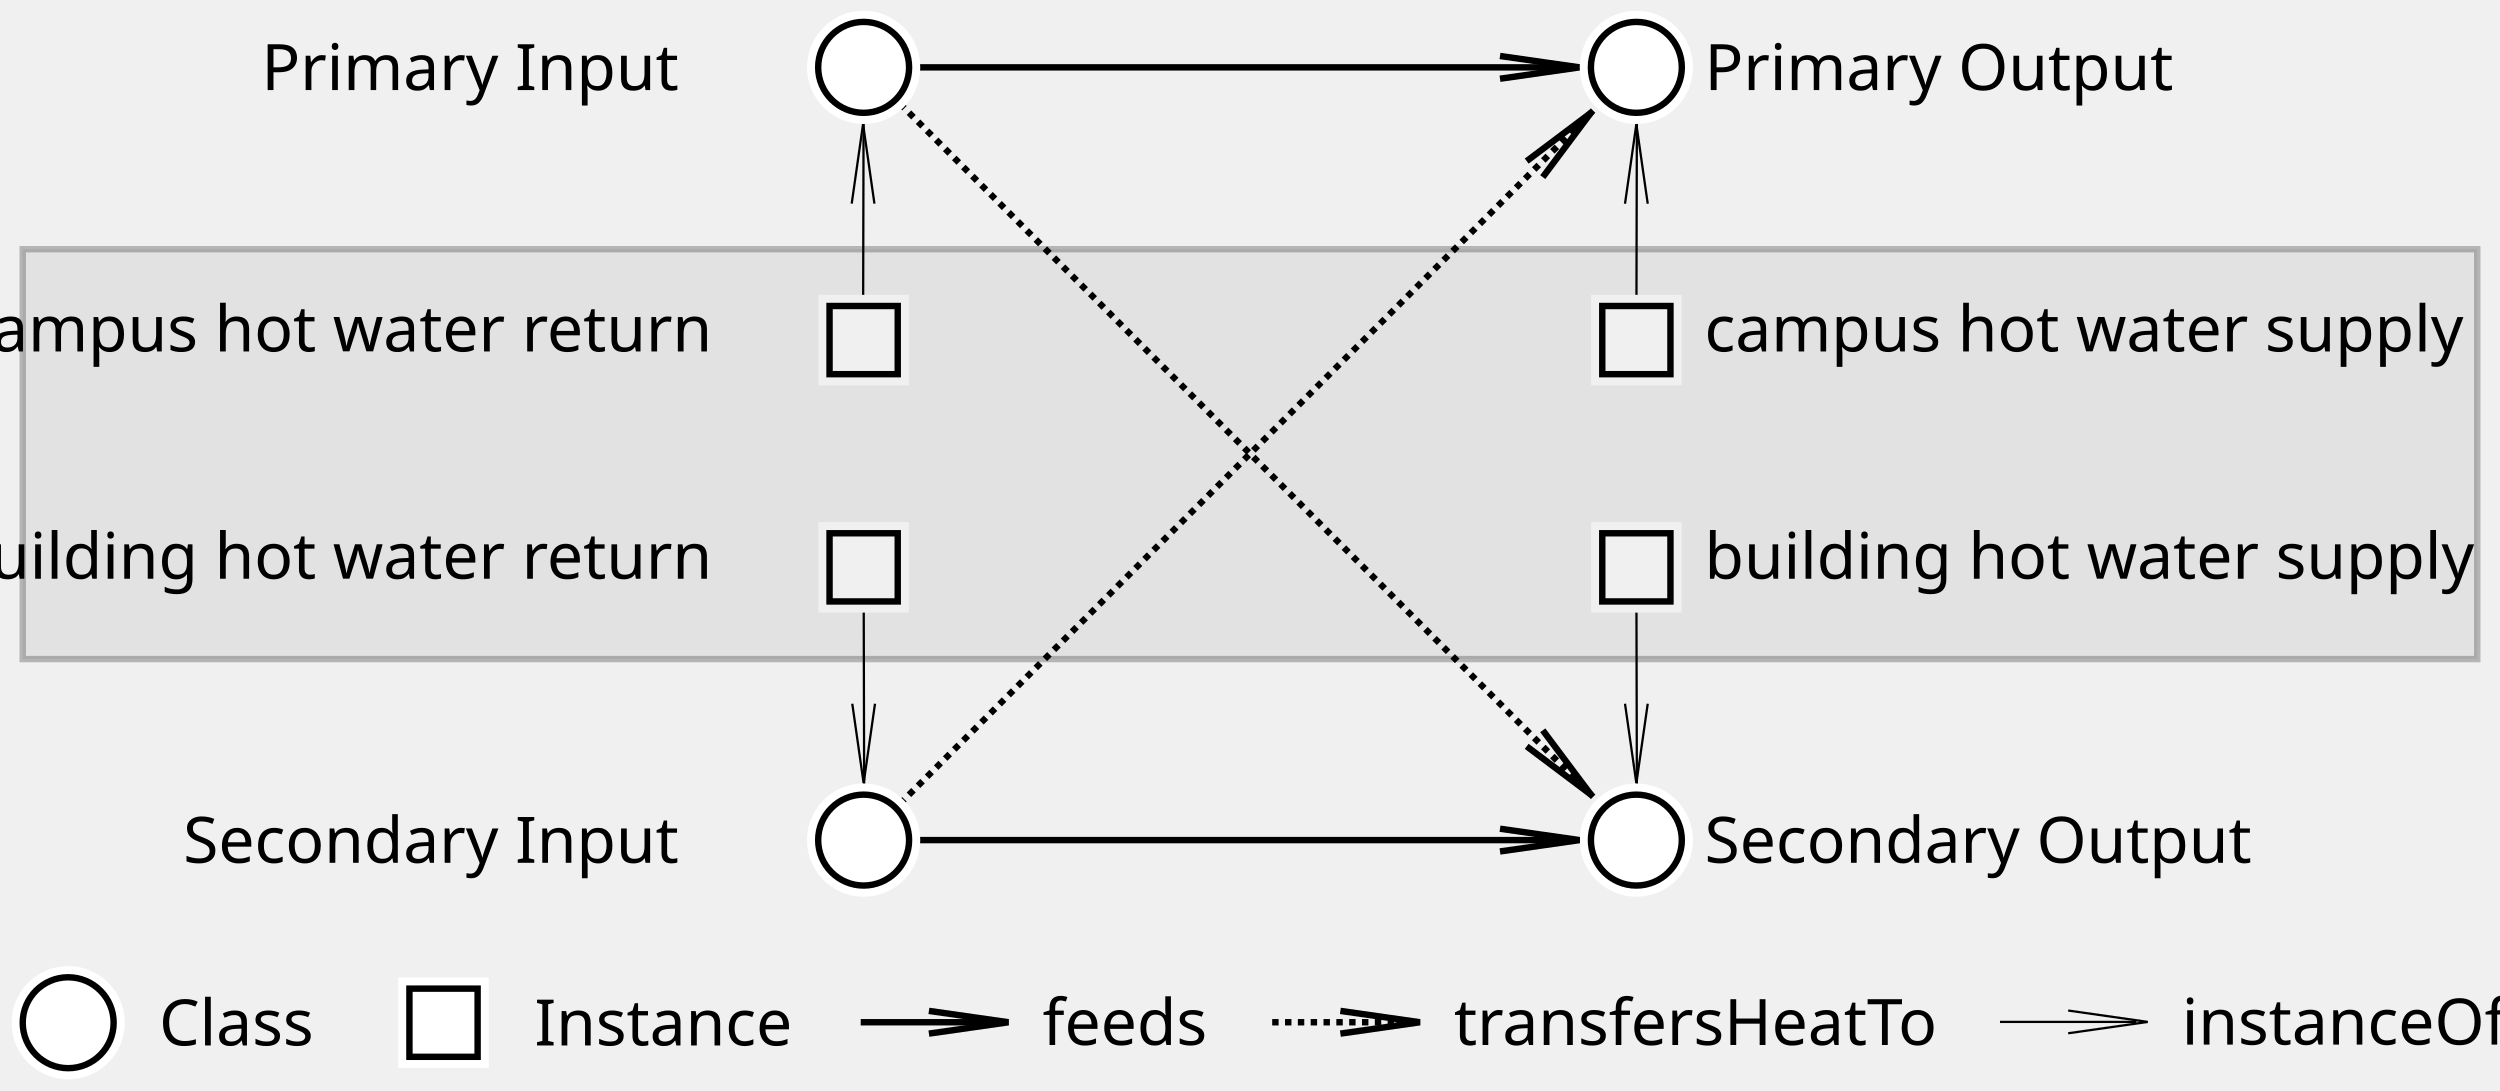
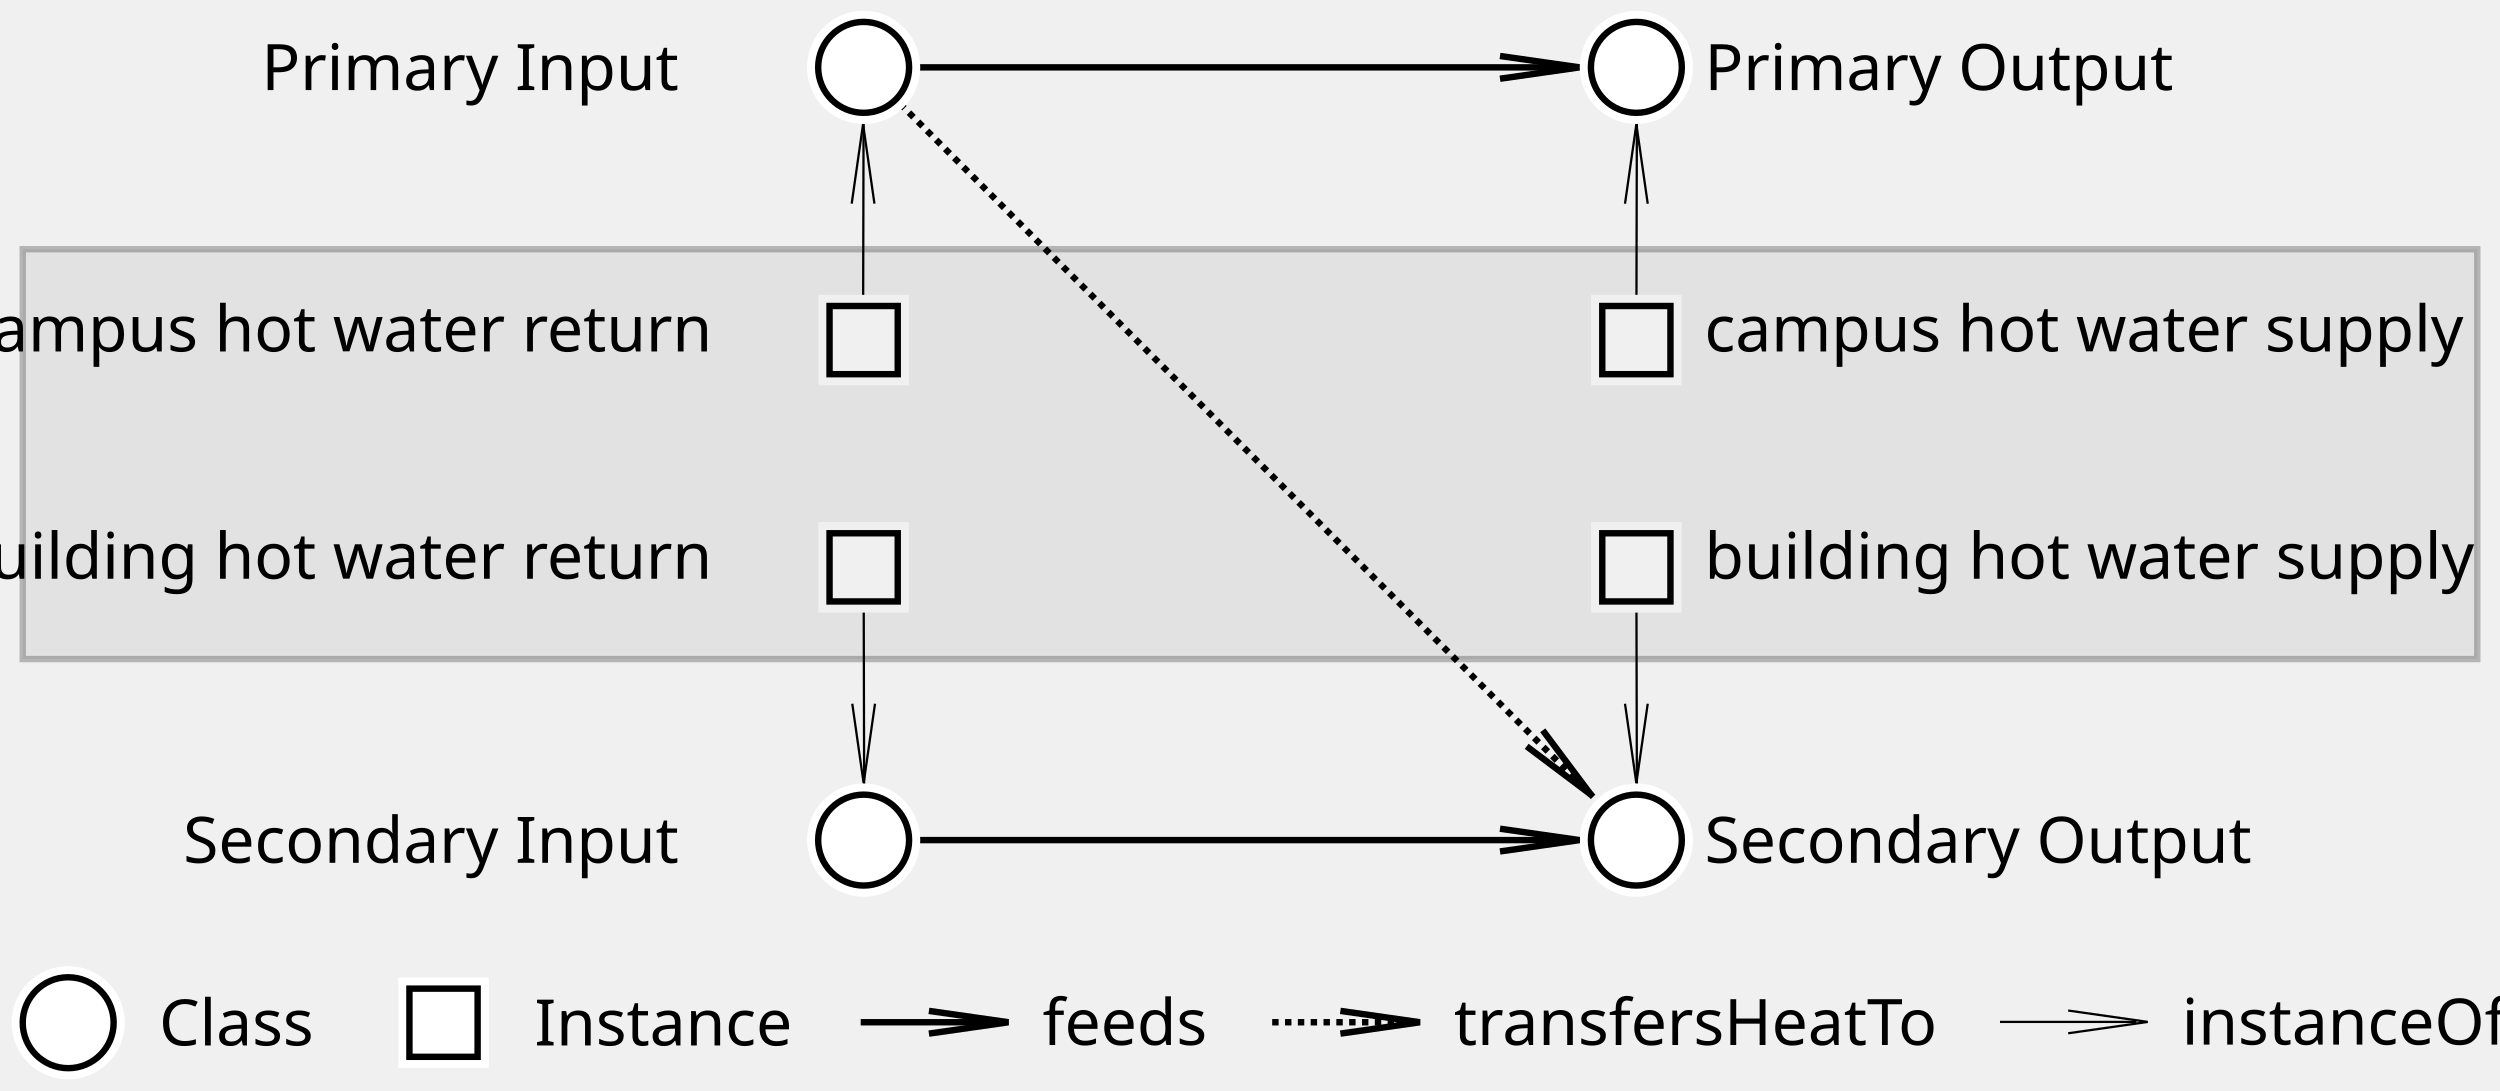
<svg xmlns="http://www.w3.org/2000/svg" width="110mm" height="48mm" viewBox="0 0 389.764 170.079" id="svg2" version="1.1">
  <defs id="defs4" />
  <g id="layer1" transform="translate(0,-882.2835)">
    <path style="fill:#000000;fill-opacity:0.06;fill-rule:evenodd;stroke:#000000;stroke-width:1px;stroke-linecap:butt;stroke-linejoin:miter;stroke-opacity:0.247" d="m 3.543,921.132 382.677,0 1.2e-4,63.907 -382.677,0 z" id="path4682" />
    <g id="g5808-1" style="stroke-width:0.354;stroke-miterlimit:4;stroke-dasharray:none" transform="translate(-396.7613,736.866)">
      <path id="path5079-8" d="m 531.496,272.835 -0.089,-38.962" style="fill:none;fill-rule:evenodd;stroke:#000000;stroke-width:0.354;stroke-linecap:butt;stroke-linejoin:miter;stroke-miterlimit:4;stroke-dasharray:none;stroke-opacity:1" />
      <path id="path5591-3-7" d="m 529.635,255.132 1.772,12.402 1.772,-12.402" style="fill:none;fill-rule:evenodd;stroke:#000000;stroke-width:0.354;stroke-linecap:butt;stroke-linejoin:miter;stroke-miterlimit:4;stroke-dasharray:none;stroke-opacity:1" />
    </g>
    <g id="g5808-1-2" style="stroke-width:0.354;stroke-miterlimit:4;stroke-dasharray:none" transform="translate(-276.2888,736.866)">
      <path id="path5079-8-3" d="m 531.496,272.835 -0.089,-38.962" style="fill:none;fill-rule:evenodd;stroke:#000000;stroke-width:0.354;stroke-linecap:butt;stroke-linejoin:miter;stroke-miterlimit:4;stroke-dasharray:none;stroke-opacity:1" />
      <path id="path5591-3-7-7" d="m 529.635,255.132 1.772,12.402 1.772,-12.402" style="fill:none;fill-rule:evenodd;stroke:#000000;stroke-width:0.354;stroke-linecap:butt;stroke-linejoin:miter;stroke-miterlimit:4;stroke-dasharray:none;stroke-opacity:1" />
    </g>
    <g id="g5808-1-5" style="stroke-width:0.354;stroke-miterlimit:4;stroke-dasharray:none" transform="matrix(1,0,0,-1,-396.8505,1169.164)">
      <path id="path5079-8-9" d="m 531.496,272.835 -0.089,-38.962" style="fill:none;fill-rule:evenodd;stroke:#000000;stroke-width:0.354;stroke-linecap:butt;stroke-linejoin:miter;stroke-miterlimit:4;stroke-dasharray:none;stroke-opacity:1" />
      <path id="path5591-3-7-2" d="m 529.635,255.132 1.772,12.402 1.772,-12.402" style="fill:none;fill-rule:evenodd;stroke:#000000;stroke-width:0.354;stroke-linecap:butt;stroke-linejoin:miter;stroke-miterlimit:4;stroke-dasharray:none;stroke-opacity:1" />
    </g>
    <g id="g5808-1-5-2" style="stroke-width:0.354;stroke-miterlimit:4;stroke-dasharray:none" transform="matrix(1,0,0,-1,-276.2888,1169.178)">
      <path id="path5079-8-9-8" d="m 531.496,272.835 -0.089,-38.962" style="fill:none;fill-rule:evenodd;stroke:#000000;stroke-width:0.354;stroke-linecap:butt;stroke-linejoin:miter;stroke-miterlimit:4;stroke-dasharray:none;stroke-opacity:1" />
      <path id="path5591-3-7-2-9" d="m 529.635,255.132 1.772,12.402 1.772,-12.402" style="fill:none;fill-rule:evenodd;stroke:#000000;stroke-width:0.354;stroke-linecap:butt;stroke-linejoin:miter;stroke-miterlimit:4;stroke-dasharray:none;stroke-opacity:1" />
    </g>
    <flowRoot xml:space="preserve" id="flowRoot6126" style="font-style:normal;font-variant:normal;font-weight:normal;font-stretch:normal;font-size:15px;line-height:125%;font-family:cmr10;-inkscape-font-specification:'cmr10, Normal';text-align:center;letter-spacing:0px;word-spacing:0px;writing-mode:lr-tb;text-anchor:middle;fill:#000000;fill-opacity:1;stroke:none;stroke-width:1px;stroke-linecap:butt;stroke-linejoin:miter;stroke-opacity:1" transform="translate(-892.9135,76.18106)">
      <flowRegion id="flowRegion6128">
        <rect id="rect6130" width="56.693" height="77.953" x="21.26" y="492.52" />
      </flowRegion>
      <flowPara id="flowPara6132" />
    </flowRoot>
    <g id="g4330" transform="translate(-1.2202901e-4,-28.47427)">
      <g transform="translate(-6.9460531e-7,0.1278131)" id="g4317">
        <circle style="color:#000000;clip-rule:nonzero;display:inline;overflow:visible;visibility:visible;opacity:1;isolation:auto;mix-blend-mode:normal;color-interpolation:sRGB;color-interpolation-filters:linearRGB;solid-color:#000000;solid-opacity:1;fill:#ffffff;fill-opacity:1;fill-rule:nonzero;stroke:#ffffff;stroke-width:3.48;stroke-linecap:butt;stroke-linejoin:miter;stroke-miterlimit:4;stroke-dasharray:none;stroke-dashoffset:0;stroke-opacity:1;color-rendering:auto;image-rendering:auto;shape-rendering:auto;text-rendering:auto;enable-background:accumulate" id="path4146-1-1-0-9-9-4-5-1-6" cx="1070.079" cy="-10.63" r="7.087" transform="matrix(0,1,-1,0,0,0)" />
        <text xml:space="preserve" style="font-style:normal;font-variant:normal;font-weight:normal;font-stretch:normal;font-size:10px;line-height:125%;font-family:cmr10;-inkscape-font-specification:'cmr10, Normal';text-align:start;letter-spacing:0px;word-spacing:0px;writing-mode:lr-tb;text-anchor:start;fill:#000000;fill-opacity:1;stroke:none;stroke-width:1px;stroke-linecap:butt;stroke-linejoin:miter;stroke-opacity:1" x="24.803" y="1073.622" id="text4138-4-2-7-2-5-4-6-8">
          <tspan id="tspan4140-68-2-0-4-9-8-7-8" x="24.803" y="1073.622">Class</tspan>
        </text>
        <circle style="color:#000000;clip-rule:nonzero;display:inline;overflow:visible;visibility:visible;opacity:1;isolation:auto;mix-blend-mode:normal;color-interpolation:sRGB;color-interpolation-filters:linearRGB;solid-color:#000000;solid-opacity:1;fill:none;fill-opacity:1;fill-rule:nonzero;stroke:#000000;stroke-width:1px;stroke-linecap:butt;stroke-linejoin:miter;stroke-miterlimit:4;stroke-dasharray:none;stroke-dashoffset:0;stroke-opacity:1;color-rendering:auto;image-rendering:auto;shape-rendering:auto;text-rendering:auto;enable-background:accumulate" id="path4146-1-1-0-9-9-4-5-4" cx="1070.079" cy="-10.63" r="7.087" transform="matrix(0,1,-1,0,0,0)" />
      </g>
      <g transform="translate(58.51797,-17.58859)" id="g4323">
        <g id="g6736" transform="translate(-341.929,132.8739)">
          <path id="path4898-0-8-8-1" d="m 357.874,949.606 0,10.63 -10.63,0 0,-10.63 z" style="fill:#ffffff;fill-opacity:1;fill-rule:evenodd;stroke:#ffffff;stroke-width:3.48;stroke-linecap:butt;stroke-linejoin:miter;stroke-miterlimit:4;stroke-dasharray:none;stroke-opacity:1" />
          <path id="path4898-9-4-4" d="m 357.874,949.606 0,10.63 -10.63,0 0,-10.63 z" style="fill:none;fill-rule:evenodd;stroke:#000000;stroke-width:1px;stroke-linecap:butt;stroke-linejoin:miter;stroke-opacity:1" />
        </g>
        <text id="text4138-4-2-7-2-5-4-6-2-7-5-9" y="1091.339" x="24.803" style="font-style:normal;font-variant:normal;font-weight:normal;font-stretch:normal;font-size:10px;line-height:125%;font-family:cmr10;-inkscape-font-specification:'cmr10, Normal';text-align:start;letter-spacing:0px;word-spacing:0px;writing-mode:lr-tb;text-anchor:start;fill:#000000;fill-opacity:1;stroke:none;stroke-width:1px;stroke-linecap:butt;stroke-linejoin:miter;stroke-opacity:1" xml:space="preserve">
          <tspan y="1091.339" x="24.803" id="tspan4140-68-2-0-4-9-8-7-3-3-0-2">Instance</tspan>
        </text>
      </g>
      <g transform="translate(31.43447,0.05371641)" id="g4288">
        <g id="g6740" transform="translate(-304.7244,26.57484)">
          <path id="path4894-9" d="m 428.74,1043.504 -21.26,0" style="fill:none;fill-rule:evenodd;stroke:#000000;stroke-width:1px;stroke-linecap:butt;stroke-linejoin:miter;stroke-opacity:1" />
          <path id="path5591-26" d="m 418.11,1041.732 12.402,1.772 -12.402,1.772" style="fill:none;fill-rule:evenodd;stroke:#000000;stroke-width:1px;stroke-linecap:butt;stroke-linejoin:miter;stroke-opacity:1" />
        </g>
        <text id="text4138-4-2-7-2-5-4-6-2-7-5-9-8" y="1073.622" x="131.102" style="font-style:normal;font-variant:normal;font-weight:normal;font-stretch:normal;font-size:10px;line-height:125%;font-family:cmr10;-inkscape-font-specification:'cmr10, Normal';text-align:start;letter-spacing:0px;word-spacing:0px;writing-mode:lr-tb;text-anchor:start;fill:#000000;fill-opacity:1;stroke:none;stroke-width:1px;stroke-linecap:butt;stroke-linejoin:miter;stroke-opacity:1" xml:space="preserve">
          <tspan y="1073.622" x="131.102" id="tspan4140-68-2-0-4-9-8-7-3-3-0-2-7">feeds</tspan>
        </text>
      </g>
      <g transform="translate(95.58657,-17.66284)" id="g4295">
        <path style="fill:none;fill-rule:evenodd;stroke:#000000;stroke-width:1;stroke-linecap:butt;stroke-linejoin:miter;stroke-miterlimit:4;stroke-dasharray:1, 1;stroke-dashoffset:0;stroke-opacity:1" d="m 102.756,1087.795 21.26,0" id="path5081-6" />
        <path style="fill:none;fill-rule:evenodd;stroke:#000000;stroke-width:1px;stroke-linecap:butt;stroke-linejoin:miter;stroke-opacity:1" d="m 113.386,1086.024 12.402,1.772 -12.402,1.772" id="path5591-37-4-6-4" />
        <text id="text4138-4-2-7-2-5-4-6-2-7-5-9-8-2" y="1091.339" x="131.102" style="font-style:normal;font-variant:normal;font-weight:normal;font-stretch:normal;font-size:10px;line-height:125%;font-family:cmr10;-inkscape-font-specification:'cmr10, Normal';text-align:start;letter-spacing:0px;word-spacing:0px;writing-mode:lr-tb;text-anchor:start;fill:#000000;fill-opacity:1;stroke:none;stroke-width:1px;stroke-linecap:butt;stroke-linejoin:miter;stroke-opacity:1" xml:space="preserve">
          <tspan y="1091.339" x="131.102" id="tspan4140-68-2-0-4-9-8-7-3-3-0-2-7-72">transfersHeatTo</tspan>
        </text>
      </g>
      <g transform="translate(209.0551,-35.4331)" id="g4301">
        <g id="g6740-5" transform="translate(-304.7244,62.00794)" style="stroke-width:0.354;stroke-miterlimit:4;stroke-dasharray:none">
          <path id="path4894-9-0" d="m 428.74,1043.504 -21.26,0" style="fill:none;fill-rule:evenodd;stroke:#000000;stroke-width:0.354;stroke-linecap:butt;stroke-linejoin:miter;stroke-miterlimit:4;stroke-dasharray:none;stroke-opacity:1" />
          <path id="path5591-26-4" d="m 418.11,1041.732 12.402,1.772 -12.402,1.772" style="fill:none;fill-rule:evenodd;stroke:#000000;stroke-width:0.354;stroke-linecap:butt;stroke-linejoin:miter;stroke-miterlimit:4;stroke-dasharray:none;stroke-opacity:1" />
        </g>
        <text id="text4138-4-2-7-2-5-4-6-2-7-5-9-8-26" y="1109.055" x="131.102" style="font-style:normal;font-variant:normal;font-weight:normal;font-stretch:normal;font-size:10px;line-height:125%;font-family:cmr10;-inkscape-font-specification:'cmr10, Normal';text-align:start;letter-spacing:0px;word-spacing:0px;writing-mode:lr-tb;text-anchor:start;fill:#000000;fill-opacity:1;stroke:none;stroke-width:1px;stroke-linecap:butt;stroke-linejoin:miter;stroke-opacity:1" xml:space="preserve">
          <tspan y="1109.055" x="131.102" id="tspan4140-68-2-0-4-9-8-7-3-3-0-2-7-1">instanceOf</tspan>
        </text>
      </g>
    </g>
    <path style="fill:#f0f0f0;fill-opacity:1;fill-rule:evenodd;stroke:#f0f0f0;stroke-width:3.48;stroke-linecap:butt;stroke-linejoin:miter;stroke-miterlimit:4;stroke-dasharray:none;stroke-opacity:1" d="m 260.433,965.423 0,10.63 -10.63,0 0,-10.63 z" id="path4898-0-7-6" />
    <path style="fill:none;fill-rule:evenodd;stroke:#000000;stroke-width:1px;stroke-linecap:butt;stroke-linejoin:miter;stroke-opacity:1" d="m 260.433,965.423 0,10.63 -10.63,0 0,-10.63 z" id="path4898-5-7" />
    <text id="text4138-4-2-7-2-5-4-6-2-9-5" y="972.51" x="265.748" style="font-style:normal;font-variant:normal;font-weight:normal;font-stretch:normal;font-size:10px;line-height:125%;font-family:cmr10;-inkscape-font-specification:'cmr10, Normal';text-align:start;letter-spacing:0px;word-spacing:0px;writing-mode:lr-tb;text-anchor:start;fill:#000000;fill-opacity:1;stroke:none;stroke-width:1px;stroke-linecap:butt;stroke-linejoin:miter;stroke-opacity:1" xml:space="preserve">
      <tspan id="tspan6604-3" y="972.51" x="265.748">building hot water supply</tspan>
    </text>
    <path style="fill:#f0f0f0;fill-opacity:1;fill-rule:evenodd;stroke:#f0f0f0;stroke-width:3.48;stroke-linecap:butt;stroke-linejoin:miter;stroke-miterlimit:4;stroke-dasharray:none;stroke-opacity:1" d="m 139.961,965.423 0,10.63 -10.63,0 0,-10.63 z" id="path4898-0-7-1-6" />
    <path style="fill:none;fill-rule:evenodd;stroke:#000000;stroke-width:1px;stroke-linecap:butt;stroke-linejoin:miter;stroke-opacity:1" d="m 139.961,965.423 0,10.63 -10.63,0 0,-10.63 z" id="path4898-5-2-2" />
    <text id="text4138-4-2-7-2-5-4-6-2-9-9-9" y="972.51" x="124.016" style="font-style:normal;font-variant:normal;font-weight:normal;font-stretch:normal;font-size:10px;line-height:125%;font-family:cmr10;-inkscape-font-specification:'cmr10, Normal';text-align:end;letter-spacing:0px;word-spacing:0px;writing-mode:lr-tb;text-anchor:end;fill:#000000;fill-opacity:1;stroke:none;stroke-width:1px;stroke-linecap:butt;stroke-linejoin:miter;stroke-opacity:1" xml:space="preserve">
      <tspan y="972.51" x="124.016" id="tspan4140-68-2-0-4-9-8-7-3-2-3-1">building hot water return</tspan>
    </text>
    <path style="fill:#f0f0f0;fill-opacity:1;fill-rule:evenodd;stroke:#f0f0f0;stroke-width:3.48;stroke-linecap:butt;stroke-linejoin:miter;stroke-miterlimit:4;stroke-dasharray:none;stroke-opacity:1" d="m 260.433,929.99 0,10.63 -10.63,0 0,-10.63 z" id="path4898-0-7-6-7" />
    <path style="fill:none;fill-rule:evenodd;stroke:#000000;stroke-width:1px;stroke-linecap:butt;stroke-linejoin:miter;stroke-opacity:1" d="m 260.433,929.99 0,10.63 -10.63,0 0,-10.63 z" id="path4898-5-7-0" />
    <text id="text4138-4-2-7-2-5-4-6-2-9-5-9" y="937.077" x="265.748" style="font-style:normal;font-variant:normal;font-weight:normal;font-stretch:normal;font-size:10px;line-height:125%;font-family:cmr10;-inkscape-font-specification:'cmr10, Normal';text-align:start;letter-spacing:0px;word-spacing:0px;writing-mode:lr-tb;text-anchor:start;fill:#000000;fill-opacity:1;stroke:none;stroke-width:1px;stroke-linecap:butt;stroke-linejoin:miter;stroke-opacity:1" xml:space="preserve">
      <tspan id="tspan6604-3-3" y="937.077" x="265.748">campus hot water supply</tspan>
    </text>
    <path style="fill:#f0f0f0;fill-opacity:1;fill-rule:evenodd;stroke:#f0f0f0;stroke-width:3.48;stroke-linecap:butt;stroke-linejoin:miter;stroke-miterlimit:4;stroke-dasharray:none;stroke-opacity:1" d="m 139.961,929.99 0,10.63 -10.63,0 0,-10.63 z" id="path4898-0-7-1-6-0" />
    <path style="fill:none;fill-rule:evenodd;stroke:#000000;stroke-width:1px;stroke-linecap:butt;stroke-linejoin:miter;stroke-opacity:1" d="m 139.961,929.99 0,10.63 -10.63,0 0,-10.63 z" id="path4898-5-2-2-6" />
    <text id="text4138-4-2-7-2-5-4-6-2-9-9-9-2" y="937.077" x="124.016" style="font-style:normal;font-variant:normal;font-weight:normal;font-stretch:normal;font-size:10px;line-height:125%;font-family:cmr10;-inkscape-font-specification:'cmr10, Normal';text-align:end;letter-spacing:0px;word-spacing:0px;writing-mode:lr-tb;text-anchor:end;fill:#000000;fill-opacity:1;stroke:none;stroke-width:1px;stroke-linecap:butt;stroke-linejoin:miter;stroke-opacity:1" xml:space="preserve">
      <tspan y="937.077" x="124.016" id="tspan4140-68-2-0-4-9-8-7-3-2-3-1-6">campus hot water return</tspan>
    </text>
    <g id="g6740-4" transform="translate(-184.2521,-150.7183)">
      <path id="path4894-9-7" d="m 428.74,1043.504 -109.843,0" style="fill:none;fill-rule:evenodd;stroke:#000000;stroke-width:1px;stroke-linecap:butt;stroke-linejoin:miter;stroke-opacity:1" />
      <path id="path5591-26-6" d="m 418.11,1041.732 12.402,1.772 -12.402,1.772" style="fill:none;fill-rule:evenodd;stroke:#000000;stroke-width:1px;stroke-linecap:butt;stroke-linejoin:miter;stroke-opacity:1" />
    </g>
    <g id="g4636" transform="translate(46.06287,148.6911)">
      <path id="path4619" d="M 88.583,744.094 209.055,864.567" style="fill:none;fill-rule:evenodd;stroke:#000000;stroke-width:0.999;stroke-linecap:butt;stroke-linejoin:miter;stroke-miterlimit:4;stroke-dasharray:0.999, 0.999;stroke-dashoffset:0;stroke-opacity:1" />
      <path id="path5591-2-5" d="m 191.955,849.953 10.014,7.527 -7.506,-10.03" style="fill:none;fill-rule:evenodd;stroke:#000000;stroke-width:1px;stroke-linecap:butt;stroke-linejoin:miter;stroke-opacity:1" />
    </g>
-     <g transform="matrix(1,0,0,-1,46.06287,1757.352)" id="g4636-6">
-       <path id="path4619-9" d="M 88.583,744.094 209.055,864.567" style="fill:none;fill-rule:evenodd;stroke:#000000;stroke-width:0.999;stroke-linecap:butt;stroke-linejoin:miter;stroke-miterlimit:4;stroke-dasharray:0.999, 0.999;stroke-dashoffset:0;stroke-opacity:1" />
-       <path id="path5591-2-5-3" d="m 191.955,849.953 10.014,7.527 -7.506,-10.03" style="fill:none;fill-rule:evenodd;stroke:#000000;stroke-width:1px;stroke-linecap:butt;stroke-linejoin:miter;stroke-opacity:1" />
-     </g>
    <g id="g4870-9" transform="translate(-364.9608,584.5179)">
      <circle transform="matrix(0,1,-1,0,0,0)" r="7.087" cy="-620.079" cx="308.268" id="path4146-1-1-0-9-9-4-5-1-2-3" style="color:#000000;clip-rule:nonzero;display:inline;overflow:visible;visibility:visible;opacity:1;isolation:auto;mix-blend-mode:normal;color-interpolation:sRGB;color-interpolation-filters:linearRGB;solid-color:#000000;solid-opacity:1;fill:#ffffff;fill-opacity:1;fill-rule:nonzero;stroke:#ffffff;stroke-width:3.48;stroke-linecap:butt;stroke-linejoin:miter;stroke-miterlimit:4;stroke-dasharray:none;stroke-dashoffset:0;stroke-opacity:1;color-rendering:auto;image-rendering:auto;shape-rendering:auto;text-rendering:auto;enable-background:accumulate" />
      <text id="text4138-4-2-7-2-5-4-6-5-6-1" y="311.811" x="630.709" style="font-style:normal;font-variant:normal;font-weight:normal;font-stretch:normal;font-size:10px;line-height:125%;font-family:cmr10;-inkscape-font-specification:'cmr10, Normal';text-align:start;letter-spacing:0px;word-spacing:0px;writing-mode:lr-tb;text-anchor:start;fill:#000000;fill-opacity:1;stroke:none;stroke-width:1px;stroke-linecap:butt;stroke-linejoin:miter;stroke-opacity:1" xml:space="preserve">
        <tspan y="311.811" x="630.709" id="tspan4140-68-2-0-4-9-8-7-6-2-9">Primary Output</tspan>
      </text>
      <circle transform="matrix(0,1,-1,0,0,0)" r="7.087" cy="-620.079" cx="308.268" id="path4146-1-1-0-9-9-4-5-2-6-4" style="color:#000000;clip-rule:nonzero;display:inline;overflow:visible;visibility:visible;opacity:1;isolation:auto;mix-blend-mode:normal;color-interpolation:sRGB;color-interpolation-filters:linearRGB;solid-color:#000000;solid-opacity:1;fill:none;fill-opacity:1;fill-rule:nonzero;stroke:#000000;stroke-width:1px;stroke-linecap:butt;stroke-linejoin:miter;stroke-miterlimit:4;stroke-dasharray:none;stroke-dashoffset:0;stroke-opacity:1;color-rendering:auto;image-rendering:auto;shape-rendering:auto;text-rendering:auto;enable-background:accumulate" />
    </g>
    <g id="g4876-3" transform="translate(-364.9608,669.5572)">
      <circle transform="matrix(0,1,-1,0,0,0)" r="7.087" cy="-620.079" cx="343.701" id="path4146-1-1-0-9-9-4-5-1-9-6" style="color:#000000;clip-rule:nonzero;display:inline;overflow:visible;visibility:visible;opacity:1;isolation:auto;mix-blend-mode:normal;color-interpolation:sRGB;color-interpolation-filters:linearRGB;solid-color:#000000;solid-opacity:1;fill:#ffffff;fill-opacity:1;fill-rule:nonzero;stroke:#ffffff;stroke-width:3.48;stroke-linecap:butt;stroke-linejoin:miter;stroke-miterlimit:4;stroke-dasharray:none;stroke-dashoffset:0;stroke-opacity:1;color-rendering:auto;image-rendering:auto;shape-rendering:auto;text-rendering:auto;enable-background:accumulate" />
      <text id="text4138-4-2-7-2-5-4-6-5-1" y="347.244" x="630.709" style="font-style:normal;font-variant:normal;font-weight:normal;font-stretch:normal;font-size:10px;line-height:125%;font-family:cmr10;-inkscape-font-specification:'cmr10, Normal';text-align:start;letter-spacing:0px;word-spacing:0px;writing-mode:lr-tb;text-anchor:start;fill:#000000;fill-opacity:1;stroke:none;stroke-width:1px;stroke-linecap:butt;stroke-linejoin:miter;stroke-opacity:1" xml:space="preserve">
        <tspan y="347.244" x="630.709" id="tspan4140-68-2-0-4-9-8-7-6-0">Secondary Output</tspan>
      </text>
      <circle transform="matrix(0,1,-1,0,0,0)" r="7.087" cy="-620.079" cx="343.701" id="path4146-1-1-0-9-9-4-5-2-63" style="color:#000000;clip-rule:nonzero;display:inline;overflow:visible;visibility:visible;opacity:1;isolation:auto;mix-blend-mode:normal;color-interpolation:sRGB;color-interpolation-filters:linearRGB;solid-color:#000000;solid-opacity:1;fill:none;fill-opacity:1;fill-rule:nonzero;stroke:#000000;stroke-width:1px;stroke-linecap:butt;stroke-linejoin:miter;stroke-miterlimit:4;stroke-dasharray:none;stroke-dashoffset:0;stroke-opacity:1;color-rendering:auto;image-rendering:auto;shape-rendering:auto;text-rendering:auto;enable-background:accumulate" />
    </g>
    <g id="g6740-4-7" transform="translate(-184.2521,-30.24589)">
      <path id="path4894-9-7-4" d="m 428.74,1043.504 -109.843,0" style="fill:none;fill-rule:evenodd;stroke:#000000;stroke-width:1px;stroke-linecap:butt;stroke-linejoin:miter;stroke-opacity:1" />
      <path id="path5591-26-6-5" d="m 418.11,1041.732 12.402,1.772 -12.402,1.772" style="fill:none;fill-rule:evenodd;stroke:#000000;stroke-width:1px;stroke-linecap:butt;stroke-linejoin:miter;stroke-opacity:1" />
    </g>
    <g id="g4888-7" transform="translate(-379.1339,669.5572)">
      <circle transform="matrix(0,1,-1,0,0,0)" r="7.087" cy="-513.779" cx="343.701" id="path4146-1-1-0-9-9-4-5-1-7-8" style="color:#000000;clip-rule:nonzero;display:inline;overflow:visible;visibility:visible;opacity:1;isolation:auto;mix-blend-mode:normal;color-interpolation:sRGB;color-interpolation-filters:linearRGB;solid-color:#000000;solid-opacity:1;fill:#ffffff;fill-opacity:1;fill-rule:nonzero;stroke:#ffffff;stroke-width:3.48;stroke-linecap:butt;stroke-linejoin:miter;stroke-miterlimit:4;stroke-dasharray:none;stroke-dashoffset:0;stroke-opacity:1;color-rendering:auto;image-rendering:auto;shape-rendering:auto;text-rendering:auto;enable-background:accumulate" />
      <text id="text4138-4-5-04-8-1-1-4" y="347.244" x="503.15" style="font-style:normal;font-variant:normal;font-weight:normal;font-stretch:normal;font-size:10px;line-height:125%;font-family:cmr10;-inkscape-font-specification:'cmr10, Normal';text-align:end;letter-spacing:0px;word-spacing:0px;writing-mode:lr-tb;text-anchor:end;fill:#000000;fill-opacity:1;stroke:none;stroke-width:1px;stroke-linecap:butt;stroke-linejoin:miter;stroke-opacity:1" xml:space="preserve">
        <tspan y="347.244" x="503.15" id="tspan4140-68-18-6-4-7-2-5">Secondary Input</tspan>
      </text>
      <circle transform="matrix(0,1,-1,0,0,0)" r="7.087" cy="-513.779" cx="343.701" id="path4146-1-6-5-7-5-7-0" style="color:#000000;clip-rule:nonzero;display:inline;overflow:visible;visibility:visible;opacity:1;isolation:auto;mix-blend-mode:normal;color-interpolation:sRGB;color-interpolation-filters:linearRGB;solid-color:#000000;solid-opacity:1;fill:none;fill-opacity:1;fill-rule:nonzero;stroke:#000000;stroke-width:1px;stroke-linecap:butt;stroke-linejoin:miter;stroke-miterlimit:4;stroke-dasharray:none;stroke-dashoffset:0;stroke-opacity:1;color-rendering:auto;image-rendering:auto;shape-rendering:auto;text-rendering:auto;enable-background:accumulate" />
    </g>
    <g id="g4882-7" transform="translate(-379.1339,584.5179)">
      <circle transform="matrix(0,1,-1,0,0,0)" r="7.087" cy="-513.779" cx="308.268" id="path4146-1-1-0-9-9-4-5-1-8-3" style="color:#000000;clip-rule:nonzero;display:inline;overflow:visible;visibility:visible;opacity:1;isolation:auto;mix-blend-mode:normal;color-interpolation:sRGB;color-interpolation-filters:linearRGB;solid-color:#000000;solid-opacity:1;fill:#ffffff;fill-opacity:1;fill-rule:nonzero;stroke:#ffffff;stroke-width:3.48;stroke-linecap:butt;stroke-linejoin:miter;stroke-miterlimit:4;stroke-dasharray:none;stroke-dashoffset:0;stroke-opacity:1;color-rendering:auto;image-rendering:auto;shape-rendering:auto;text-rendering:auto;enable-background:accumulate" />
      <text id="text4138-4-5-04-8-1-1-9-6" y="311.811" x="503.15" style="font-style:normal;font-variant:normal;font-weight:normal;font-stretch:normal;font-size:10px;line-height:125%;font-family:cmr10;-inkscape-font-specification:'cmr10, Normal';text-align:end;letter-spacing:0px;word-spacing:0px;writing-mode:lr-tb;text-anchor:end;fill:#000000;fill-opacity:1;stroke:none;stroke-width:1px;stroke-linecap:butt;stroke-linejoin:miter;stroke-opacity:1" xml:space="preserve">
        <tspan y="311.811" x="503.15" id="tspan4140-68-18-6-4-7-2-3-1">Primary Input</tspan>
      </text>
      <circle transform="matrix(0,1,-1,0,0,0)" r="7.087" cy="-513.779" cx="308.268" id="path4146-1-6-5-7-5-7-6-2" style="color:#000000;clip-rule:nonzero;display:inline;overflow:visible;visibility:visible;opacity:1;isolation:auto;mix-blend-mode:normal;color-interpolation:sRGB;color-interpolation-filters:linearRGB;solid-color:#000000;solid-opacity:1;fill:none;fill-opacity:1;fill-rule:nonzero;stroke:#000000;stroke-width:1px;stroke-linecap:butt;stroke-linejoin:miter;stroke-miterlimit:4;stroke-dasharray:none;stroke-dashoffset:0;stroke-opacity:1;color-rendering:auto;image-rendering:auto;shape-rendering:auto;text-rendering:auto;enable-background:accumulate" />
    </g>
  </g>
</svg>
